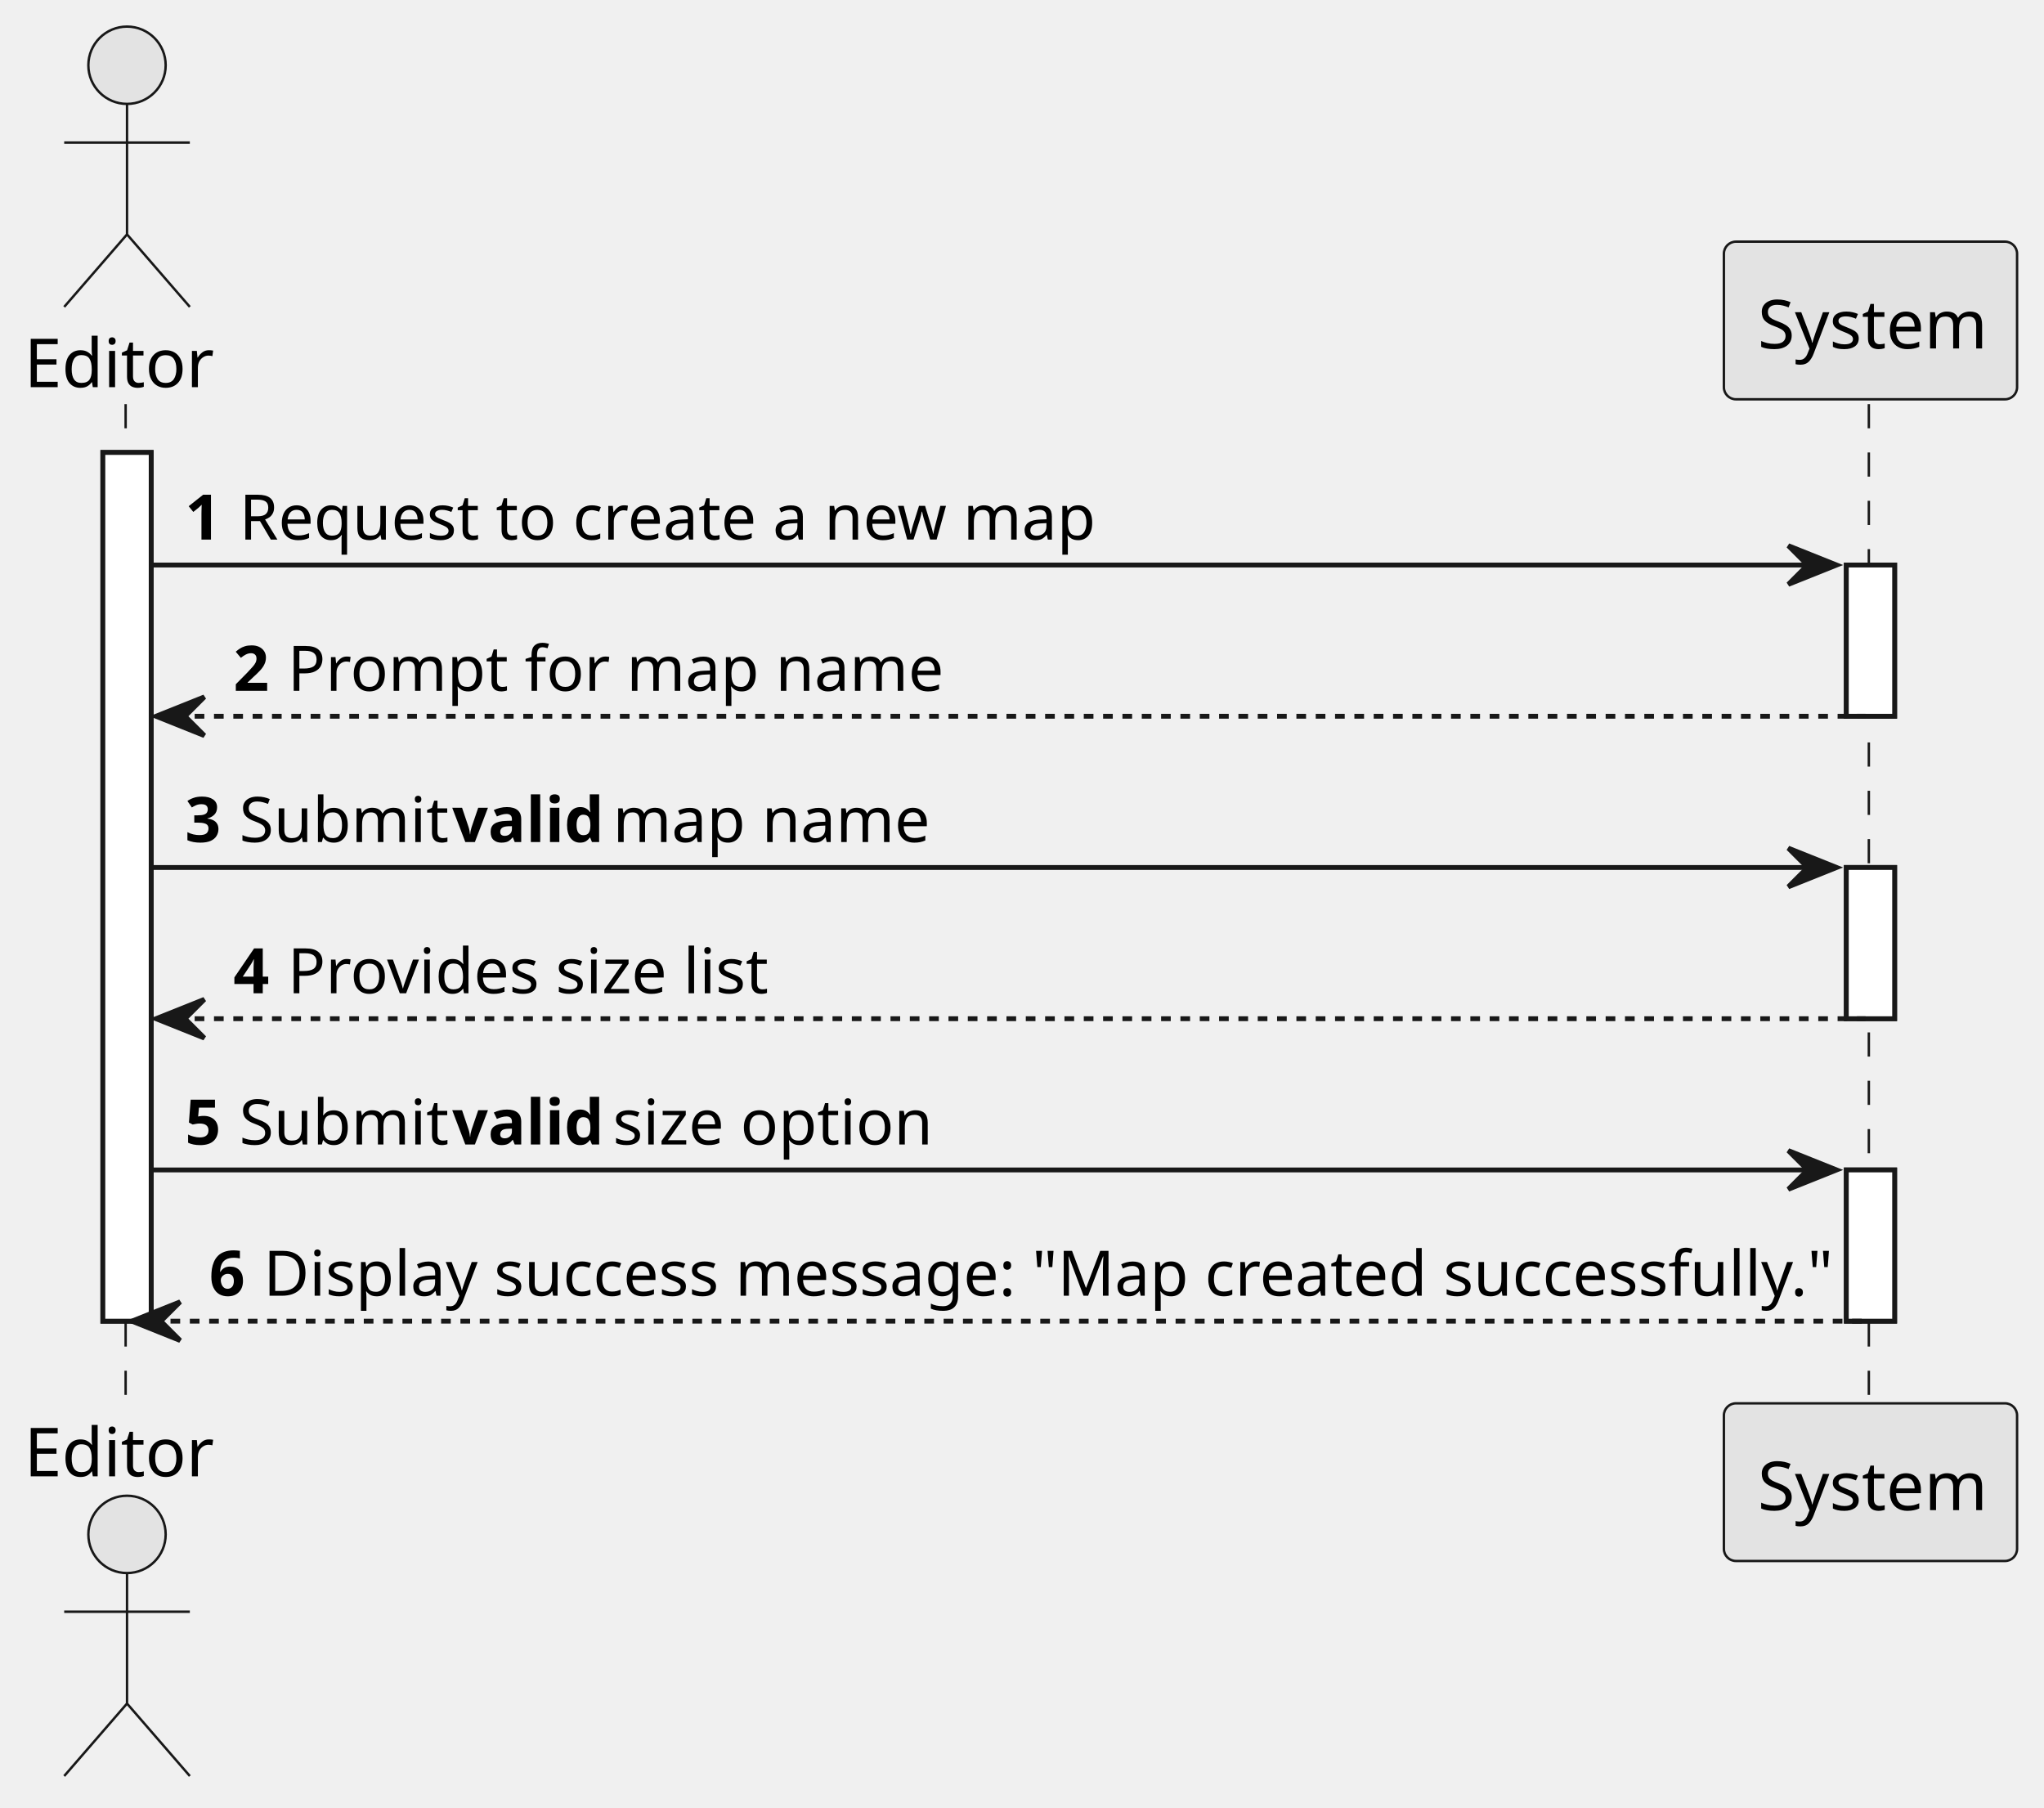
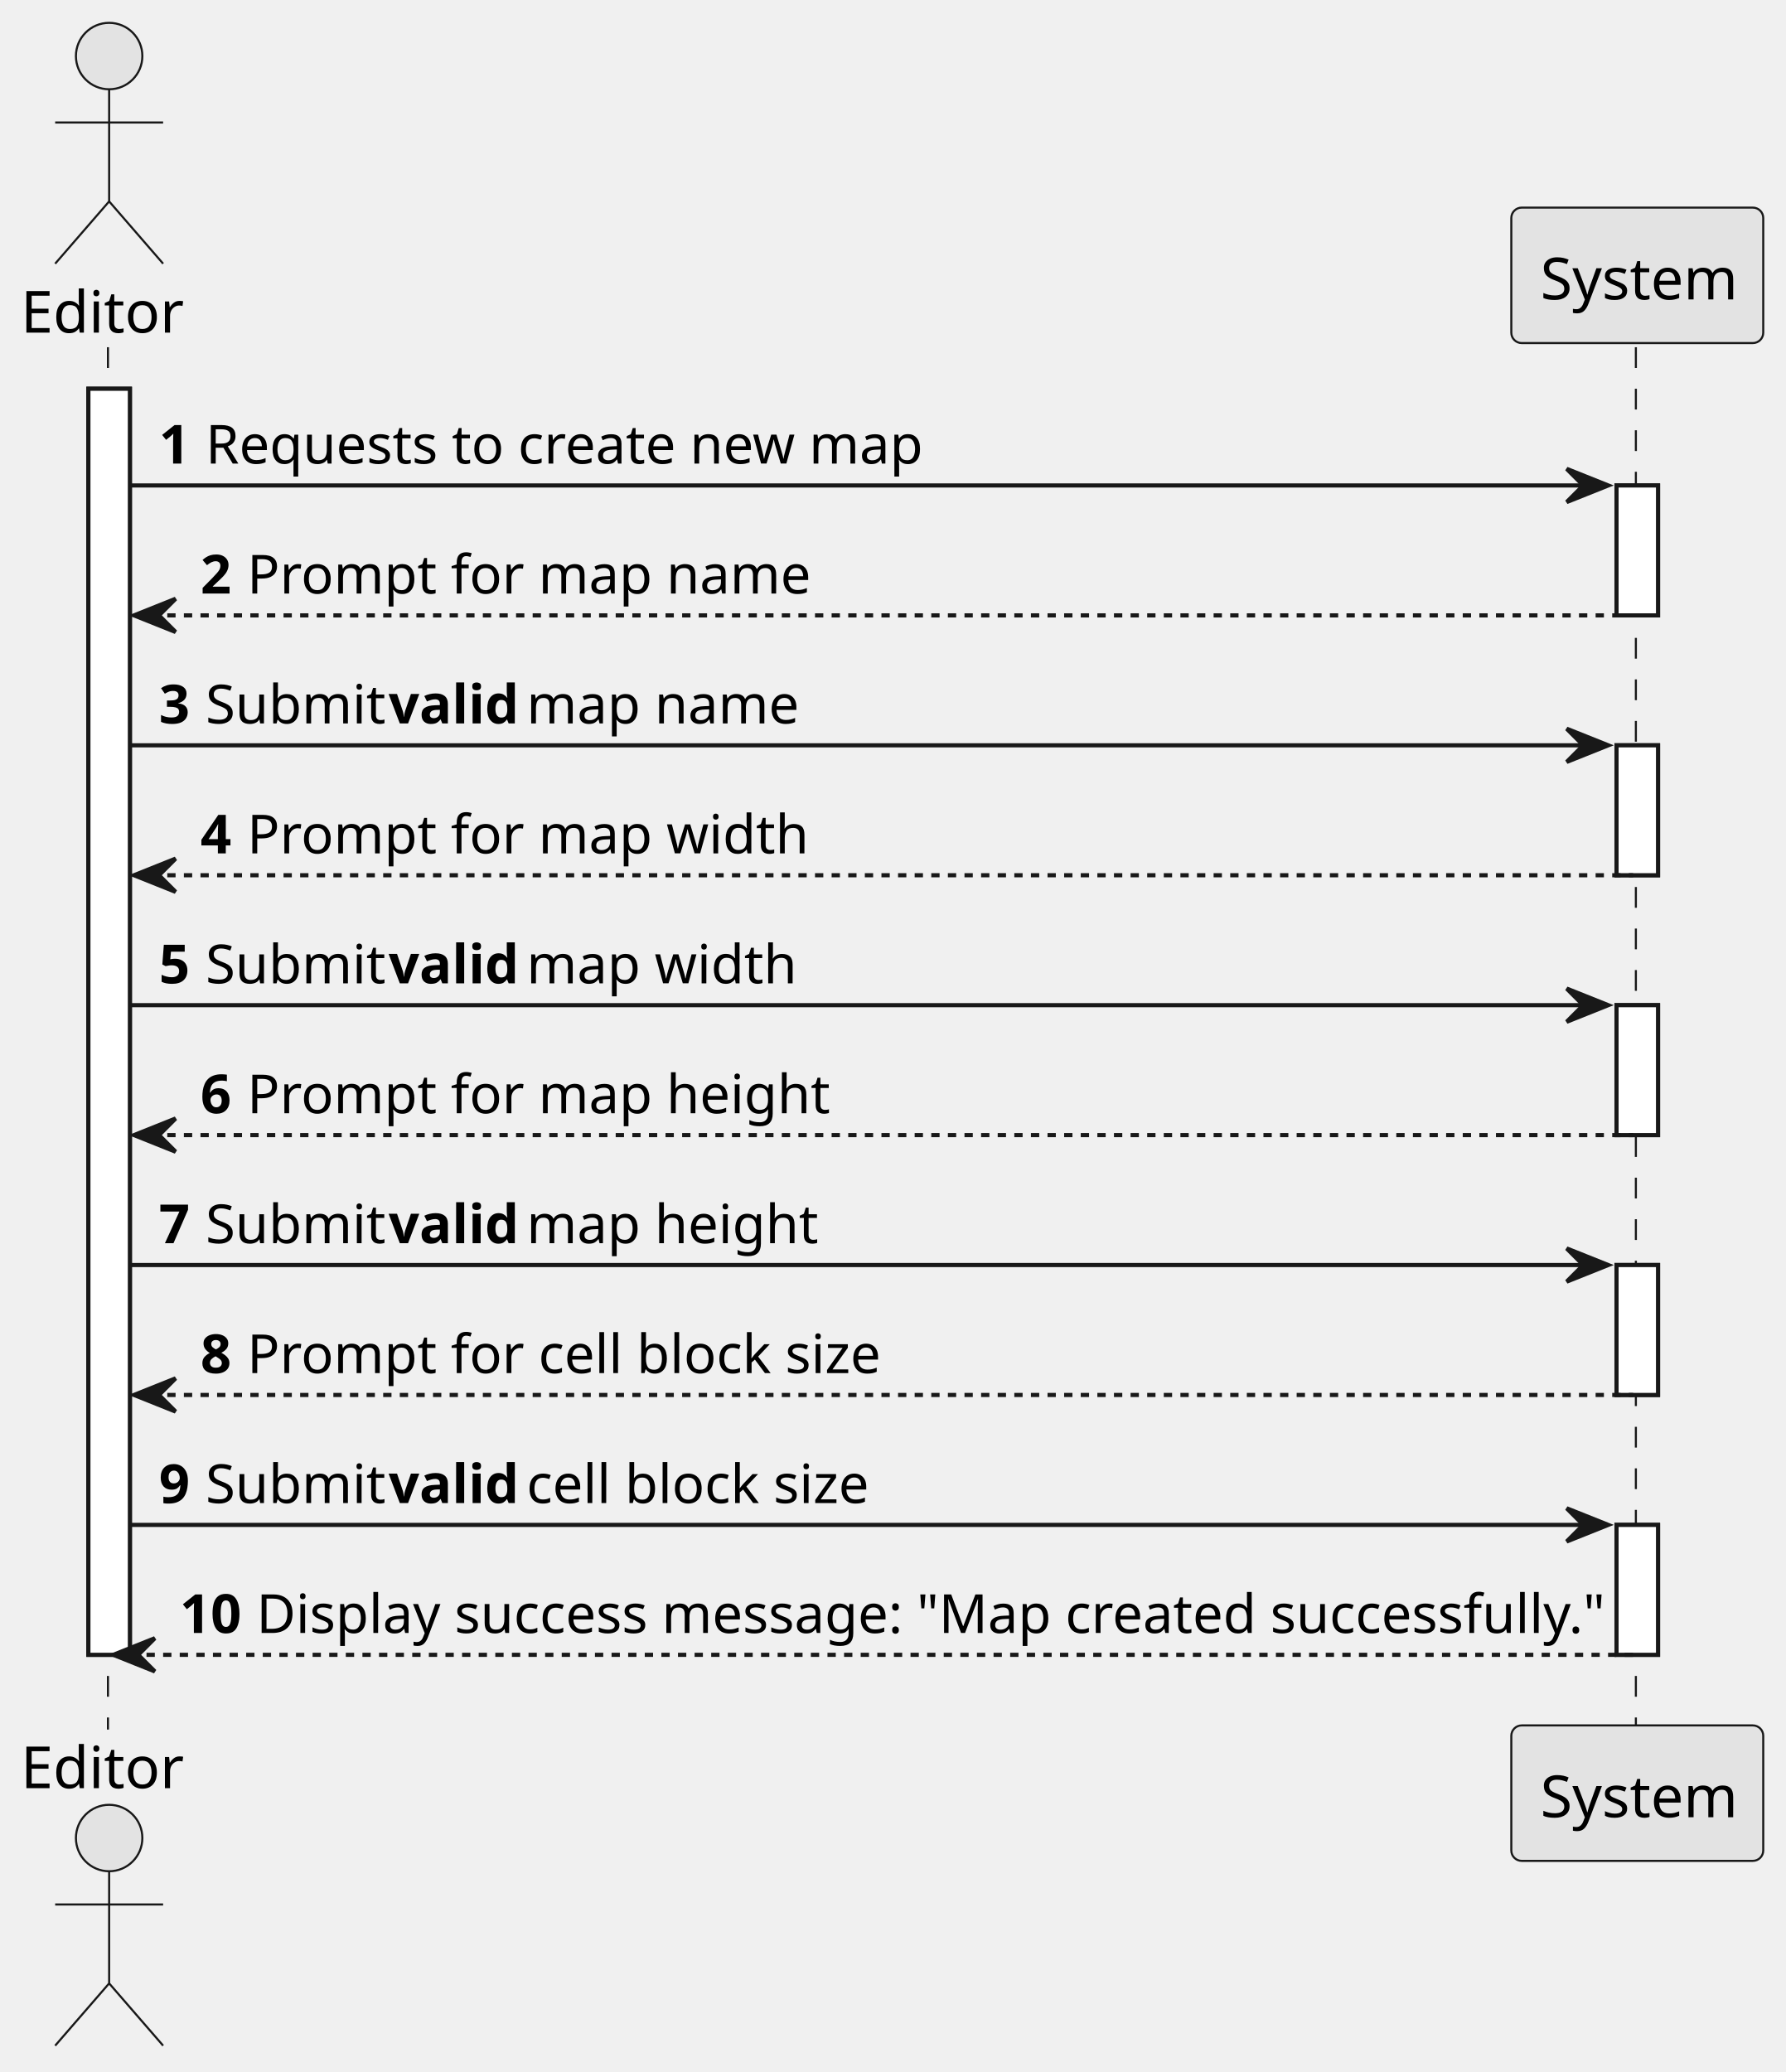
- <svg xmlns="http://www.w3.org/2000/svg" contentStyleType="text/css" height="374px" preserveAspectRatio="none" style="width:423px;height:374px;background:#FFFFFF;" version="1.1" viewBox="0 0 423 374" width="423px" zoomAndPan="magnify">
+ <svg xmlns="http://www.w3.org/2000/svg" contentStyleType="text/css" height="499px" preserveAspectRatio="none" style="width:430px;height:499px;background:#FFFFFF;" version="1.1" viewBox="0 0 430 499" width="430px" zoomAndPan="magnify">
  <defs />
  <g>
-     <rect fill="#FFFFFF" height="179.746" style="stroke:#181818;stroke-width:1.0;" width="10" x="21.286" y="93.621" />
-     <rect fill="#FFFFFF" height="31.291" style="stroke:#181818;stroke-width:1.0;" width="10" x="382.09" y="116.912" />
-     <rect fill="#FFFFFF" height="31.291" style="stroke:#181818;stroke-width:1.0;" width="10" x="382.09" y="179.494" />
-     <rect fill="#FFFFFF" height="31.291" style="stroke:#181818;stroke-width:1.0;" width="10" x="382.09" y="242.076" />
-     <line style="stroke:#181818;stroke-width:0.5;stroke-dasharray:5.0,5.0;" x1="26" x2="26" y1="83.621" y2="291.367" />
-     <line style="stroke:#181818;stroke-width:0.5;stroke-dasharray:5.0,5.0;" x1="386.752" x2="386.752" y1="83.621" y2="291.367" />
+     <rect fill="#FFFFFF" height="304.91" style="stroke:#181818;stroke-width:1.0;" width="10" x="21.286" y="93.621" />
+     <rect fill="#FFFFFF" height="31.291" style="stroke:#181818;stroke-width:1.0;" width="10" x="389.32" y="116.912" />
+     <rect fill="#FFFFFF" height="31.291" style="stroke:#181818;stroke-width:1.0;" width="10" x="389.32" y="179.494" />
+     <rect fill="#FFFFFF" height="31.291" style="stroke:#181818;stroke-width:1.0;" width="10" x="389.32" y="242.076" />
+     <rect fill="#FFFFFF" height="31.291" style="stroke:#181818;stroke-width:1.0;" width="10" x="389.32" y="304.658" />
+     <rect fill="#FFFFFF" height="31.291" style="stroke:#181818;stroke-width:1.0;" width="10" x="389.32" y="367.24" />
+     <line style="stroke:#181818;stroke-width:0.5;stroke-dasharray:5.0,5.0;" x1="26" x2="26" y1="83.621" y2="416.531" />
+     <line style="stroke:#181818;stroke-width:0.5;stroke-dasharray:5.0,5.0;" x1="393.982" x2="393.982" y1="83.621" y2="416.531" />
    <text fill="#000000" font-family="sans-serif" font-size="14" lengthAdjust="spacing" textLength="36.572" x="5" y="80.107">Editor</text>
    <ellipse cx="26.286" cy="13.5" fill="#E3E3E3" rx="8" ry="8" style="stroke:#181818;stroke-width:0.5;" />
    <path d="M26.286,21.5 L26.286,48.5 M13.286,29.5 L39.286,29.5 M26.286,48.5 L13.286,63.5 M26.286,48.5 L39.286,63.5 " fill="none" style="stroke:#181818;stroke-width:0.5;" />
-     <text fill="#000000" font-family="sans-serif" font-size="14" lengthAdjust="spacing" textLength="36.572" x="5" y="305.475">Editor</text>
-     <ellipse cx="26.286" cy="317.488" fill="#E3E3E3" rx="8" ry="8" style="stroke:#181818;stroke-width:0.5;" />
-     <path d="M26.286,325.488 L26.286,352.488 M13.286,333.488 L39.286,333.488 M26.286,352.488 L13.286,367.488 M26.286,352.488 L39.286,367.488 " fill="none" style="stroke:#181818;stroke-width:0.5;" />
-     <rect fill="#E3E3E3" height="32.621" rx="2.5" ry="2.5" style="stroke:#181818;stroke-width:0.5;" width="60.676" x="356.752" y="50" />
-     <text fill="#000000" font-family="sans-serif" font-size="14" lengthAdjust="spacing" textLength="46.676" x="363.752" y="72.107">System</text>
-     <rect fill="#E3E3E3" height="32.621" rx="2.5" ry="2.5" style="stroke:#181818;stroke-width:0.5;" width="60.676" x="356.752" y="290.367" />
-     <text fill="#000000" font-family="sans-serif" font-size="14" lengthAdjust="spacing" textLength="46.676" x="363.752" y="312.475">System</text>
-     <rect fill="#FFFFFF" height="179.746" style="stroke:#181818;stroke-width:1.0;" width="10" x="21.286" y="93.621" />
-     <rect fill="#FFFFFF" height="31.291" style="stroke:#181818;stroke-width:1.0;" width="10" x="382.09" y="116.912" />
-     <rect fill="#FFFFFF" height="31.291" style="stroke:#181818;stroke-width:1.0;" width="10" x="382.09" y="179.494" />
-     <rect fill="#FFFFFF" height="31.291" style="stroke:#181818;stroke-width:1.0;" width="10" x="382.09" y="242.076" />
-     <polygon fill="#181818" points="370.09,112.912,380.09,116.912,370.09,120.912,374.09,116.912" style="stroke:#181818;stroke-width:1.0;" />
-     <line style="stroke:#181818;stroke-width:1.0;" x1="31.286" x2="376.09" y1="116.912" y2="116.912" />
+     <text fill="#000000" font-family="sans-serif" font-size="14" lengthAdjust="spacing" textLength="36.572" x="5" y="430.639">Editor</text>
+     <ellipse cx="26.286" cy="442.652" fill="#E3E3E3" rx="8" ry="8" style="stroke:#181818;stroke-width:0.5;" />
+     <path d="M26.286,450.652 L26.286,477.652 M13.286,458.652 L39.286,458.652 M26.286,477.652 L13.286,492.652 M26.286,477.652 L39.286,492.652 " fill="none" style="stroke:#181818;stroke-width:0.5;" />
+     <rect fill="#E3E3E3" height="32.621" rx="2.5" ry="2.5" style="stroke:#181818;stroke-width:0.5;" width="60.676" x="363.982" y="50" />
+     <text fill="#000000" font-family="sans-serif" font-size="14" lengthAdjust="spacing" textLength="46.676" x="370.982" y="72.107">System</text>
+     <rect fill="#E3E3E3" height="32.621" rx="2.5" ry="2.5" style="stroke:#181818;stroke-width:0.5;" width="60.676" x="363.982" y="415.531" />
+     <text fill="#000000" font-family="sans-serif" font-size="14" lengthAdjust="spacing" textLength="46.676" x="370.982" y="437.639">System</text>
+     <rect fill="#FFFFFF" height="304.91" style="stroke:#181818;stroke-width:1.0;" width="10" x="21.286" y="93.621" />
+     <rect fill="#FFFFFF" height="31.291" style="stroke:#181818;stroke-width:1.0;" width="10" x="389.32" y="116.912" />
+     <rect fill="#FFFFFF" height="31.291" style="stroke:#181818;stroke-width:1.0;" width="10" x="389.32" y="179.494" />
+     <rect fill="#FFFFFF" height="31.291" style="stroke:#181818;stroke-width:1.0;" width="10" x="389.32" y="242.076" />
+     <rect fill="#FFFFFF" height="31.291" style="stroke:#181818;stroke-width:1.0;" width="10" x="389.32" y="304.658" />
+     <rect fill="#FFFFFF" height="31.291" style="stroke:#181818;stroke-width:1.0;" width="10" x="389.32" y="367.24" />
+     <polygon fill="#181818" points="377.32,112.912,387.32,116.912,377.32,120.912,381.32,116.912" style="stroke:#181818;stroke-width:1.0;" />
+     <line style="stroke:#181818;stroke-width:1.0;" x1="31.286" x2="383.32" y1="116.912" y2="116.912" />
    <text fill="#000000" font-family="sans-serif" font-size="13" font-weight="bold" lengthAdjust="spacing" textLength="7.23" x="38.286" y="111.649">1</text>
-     <text fill="#000000" font-family="sans-serif" font-size="13" lengthAdjust="spacing" textLength="169.819" x="49.516" y="111.649">Request to create a new map</text>
+     <text fill="#000000" font-family="sans-serif" font-size="13" lengthAdjust="spacing" textLength="165.477" x="49.516" y="111.649">Requests to create new map</text>
    <polygon fill="#181818" points="42.286,144.203,32.286,148.203,42.286,152.203,38.286,148.203" style="stroke:#181818;stroke-width:1.0;" />
-     <line style="stroke:#181818;stroke-width:1.0;stroke-dasharray:2.0,2.0;" x1="36.286" x2="386.09" y1="148.203" y2="148.203" />
+     <line style="stroke:#181818;stroke-width:1.0;stroke-dasharray:2.0,2.0;" x1="36.286" x2="393.32" y1="148.203" y2="148.203" />
    <text fill="#000000" font-family="sans-serif" font-size="13" font-weight="bold" lengthAdjust="spacing" textLength="7.23" x="48.286" y="142.94">2</text>
    <text fill="#000000" font-family="sans-serif" font-size="13" lengthAdjust="spacing" textLength="125.715" x="59.516" y="142.94">Prompt for map name</text>
-     <polygon fill="#181818" points="370.09,175.494,380.09,179.494,370.09,183.494,374.09,179.494" style="stroke:#181818;stroke-width:1.0;" />
-     <line style="stroke:#181818;stroke-width:1.0;" x1="31.286" x2="376.09" y1="179.494" y2="179.494" />
+     <polygon fill="#181818" points="377.32,175.494,387.32,179.494,377.32,183.494,381.32,179.494" style="stroke:#181818;stroke-width:1.0;" />
+     <line style="stroke:#181818;stroke-width:1.0;" x1="31.286" x2="383.32" y1="179.494" y2="179.494" />
    <text fill="#000000" font-family="sans-serif" font-size="13" font-weight="bold" lengthAdjust="spacing" textLength="7.23" x="38.286" y="174.231">3</text>
    <text fill="#000000" font-family="sans-serif" font-size="13" lengthAdjust="spacing" textLength="40.46" x="49.516" y="174.231">Submit</text>
    <text fill="#000000" font-family="sans-serif" font-size="13" font-weight="bold" lengthAdjust="spacing" textLength="29.625" x="93.588" y="174.231">valid</text>
    <text fill="#000000" font-family="sans-serif" font-size="13" lengthAdjust="spacing" textLength="61.42" x="126.824" y="174.231">map name</text>
    <polygon fill="#181818" points="42.286,206.785,32.286,210.785,42.286,214.785,38.286,210.785" style="stroke:#181818;stroke-width:1.0;" />
-     <line style="stroke:#181818;stroke-width:1.0;stroke-dasharray:2.0,2.0;" x1="36.286" x2="386.09" y1="210.785" y2="210.785" />
+     <line style="stroke:#181818;stroke-width:1.0;stroke-dasharray:2.0,2.0;" x1="36.286" x2="393.32" y1="210.785" y2="210.785" />
    <text fill="#000000" font-family="sans-serif" font-size="13" font-weight="bold" lengthAdjust="spacing" textLength="7.23" x="48.286" y="205.523">4</text>
-     <text fill="#000000" font-family="sans-serif" font-size="13" lengthAdjust="spacing" textLength="96.808" x="59.516" y="205.523">Provides size list</text>
-     <polygon fill="#181818" points="370.09,238.076,380.09,242.076,370.09,246.076,374.09,242.076" style="stroke:#181818;stroke-width:1.0;" />
-     <line style="stroke:#181818;stroke-width:1.0;" x1="31.286" x2="376.09" y1="242.076" y2="242.076" />
+     <text fill="#000000" font-family="sans-serif" font-size="13" lengthAdjust="spacing" textLength="123.544" x="59.516" y="205.523">Prompt for map width</text>
+     <polygon fill="#181818" points="377.32,238.076,387.32,242.076,377.32,246.076,381.32,242.076" style="stroke:#181818;stroke-width:1.0;" />
+     <line style="stroke:#181818;stroke-width:1.0;" x1="31.286" x2="383.32" y1="242.076" y2="242.076" />
    <text fill="#000000" font-family="sans-serif" font-size="13" font-weight="bold" lengthAdjust="spacing" textLength="7.23" x="38.286" y="236.814">5</text>
    <text fill="#000000" font-family="sans-serif" font-size="13" lengthAdjust="spacing" textLength="40.46" x="49.516" y="236.814">Submit</text>
    <text fill="#000000" font-family="sans-serif" font-size="13" font-weight="bold" lengthAdjust="spacing" textLength="29.625" x="93.588" y="236.814">valid</text>
-     <text fill="#000000" font-family="sans-serif" font-size="13" lengthAdjust="spacing" textLength="62.15" x="126.824" y="236.814">size option</text>
-     <polygon fill="#181818" points="37.286,269.367,27.286,273.367,37.286,277.367,33.286,273.367" style="stroke:#181818;stroke-width:1.0;" />
-     <line style="stroke:#181818;stroke-width:1.0;stroke-dasharray:2.0,2.0;" x1="31.286" x2="386.09" y1="273.367" y2="273.367" />
-     <text fill="#000000" font-family="sans-serif" font-size="13" font-weight="bold" lengthAdjust="spacing" textLength="7.23" x="43.286" y="268.104">6</text>
-     <text fill="#000000" font-family="sans-serif" font-size="13" lengthAdjust="spacing" textLength="315.574" x="54.516" y="268.104">Display success message: "Map created successfully."</text>
+     <text fill="#000000" font-family="sans-serif" font-size="13" lengthAdjust="spacing" textLength="59.249" x="126.824" y="236.814">map width</text>
+     <polygon fill="#181818" points="42.286,269.367,32.286,273.367,42.286,277.367,38.286,273.367" style="stroke:#181818;stroke-width:1.0;" />
+     <line style="stroke:#181818;stroke-width:1.0;stroke-dasharray:2.0,2.0;" x1="36.286" x2="393.32" y1="273.367" y2="273.367" />
+     <text fill="#000000" font-family="sans-serif" font-size="13" font-weight="bold" lengthAdjust="spacing" textLength="7.23" x="48.286" y="268.104">6</text>
+     <text fill="#000000" font-family="sans-serif" font-size="13" lengthAdjust="spacing" textLength="128.616" x="59.516" y="268.104">Prompt for map height</text>
+     <polygon fill="#181818" points="377.32,300.658,387.32,304.658,377.32,308.658,381.32,304.658" style="stroke:#181818;stroke-width:1.0;" />
+     <line style="stroke:#181818;stroke-width:1.0;" x1="31.286" x2="383.32" y1="304.658" y2="304.658" />
+     <text fill="#000000" font-family="sans-serif" font-size="13" font-weight="bold" lengthAdjust="spacing" textLength="7.23" x="38.286" y="299.396">7</text>
+     <text fill="#000000" font-family="sans-serif" font-size="13" lengthAdjust="spacing" textLength="40.46" x="49.516" y="299.396">Submit</text>
+     <text fill="#000000" font-family="sans-serif" font-size="13" font-weight="bold" lengthAdjust="spacing" textLength="29.625" x="93.588" y="299.396">valid</text>
+     <text fill="#000000" font-family="sans-serif" font-size="13" lengthAdjust="spacing" textLength="64.321" x="126.824" y="299.396">map height</text>
+     <polygon fill="#181818" points="42.286,331.949,32.286,335.949,42.286,339.949,38.286,335.949" style="stroke:#181818;stroke-width:1.0;" />
+     <line style="stroke:#181818;stroke-width:1.0;stroke-dasharray:2.0,2.0;" x1="36.286" x2="393.32" y1="335.949" y2="335.949" />
+     <text fill="#000000" font-family="sans-serif" font-size="13" font-weight="bold" lengthAdjust="spacing" textLength="7.23" x="48.286" y="330.687">8</text>
+     <text fill="#000000" font-family="sans-serif" font-size="13" lengthAdjust="spacing" textLength="144.492" x="59.516" y="330.687">Prompt for cell block size</text>
+     <polygon fill="#181818" points="377.32,363.24,387.32,367.24,377.32,371.24,381.32,367.24" style="stroke:#181818;stroke-width:1.0;" />
+     <line style="stroke:#181818;stroke-width:1.0;" x1="31.286" x2="383.32" y1="367.24" y2="367.24" />
+     <text fill="#000000" font-family="sans-serif" font-size="13" font-weight="bold" lengthAdjust="spacing" textLength="7.23" x="38.286" y="361.978">9</text>
+     <text fill="#000000" font-family="sans-serif" font-size="13" lengthAdjust="spacing" textLength="40.46" x="49.516" y="361.978">Submit</text>
+     <text fill="#000000" font-family="sans-serif" font-size="13" font-weight="bold" lengthAdjust="spacing" textLength="29.625" x="93.588" y="361.978">valid</text>
+     <text fill="#000000" font-family="sans-serif" font-size="13" lengthAdjust="spacing" textLength="80.196" x="126.824" y="361.978">cell block size</text>
+     <polygon fill="#181818" points="37.286,394.531,27.286,398.531,37.286,402.531,33.286,398.531" style="stroke:#181818;stroke-width:1.0;" />
+     <line style="stroke:#181818;stroke-width:1.0;stroke-dasharray:2.0,2.0;" x1="31.286" x2="393.32" y1="398.531" y2="398.531" />
+     <text fill="#000000" font-family="sans-serif" font-size="13" font-weight="bold" lengthAdjust="spacing" textLength="14.46" x="43.286" y="393.269">10</text>
+     <text fill="#000000" font-family="sans-serif" font-size="13" lengthAdjust="spacing" textLength="315.574" x="61.746" y="393.269">Display success message: "Map created successfully."</text>
  </g>
</svg>
